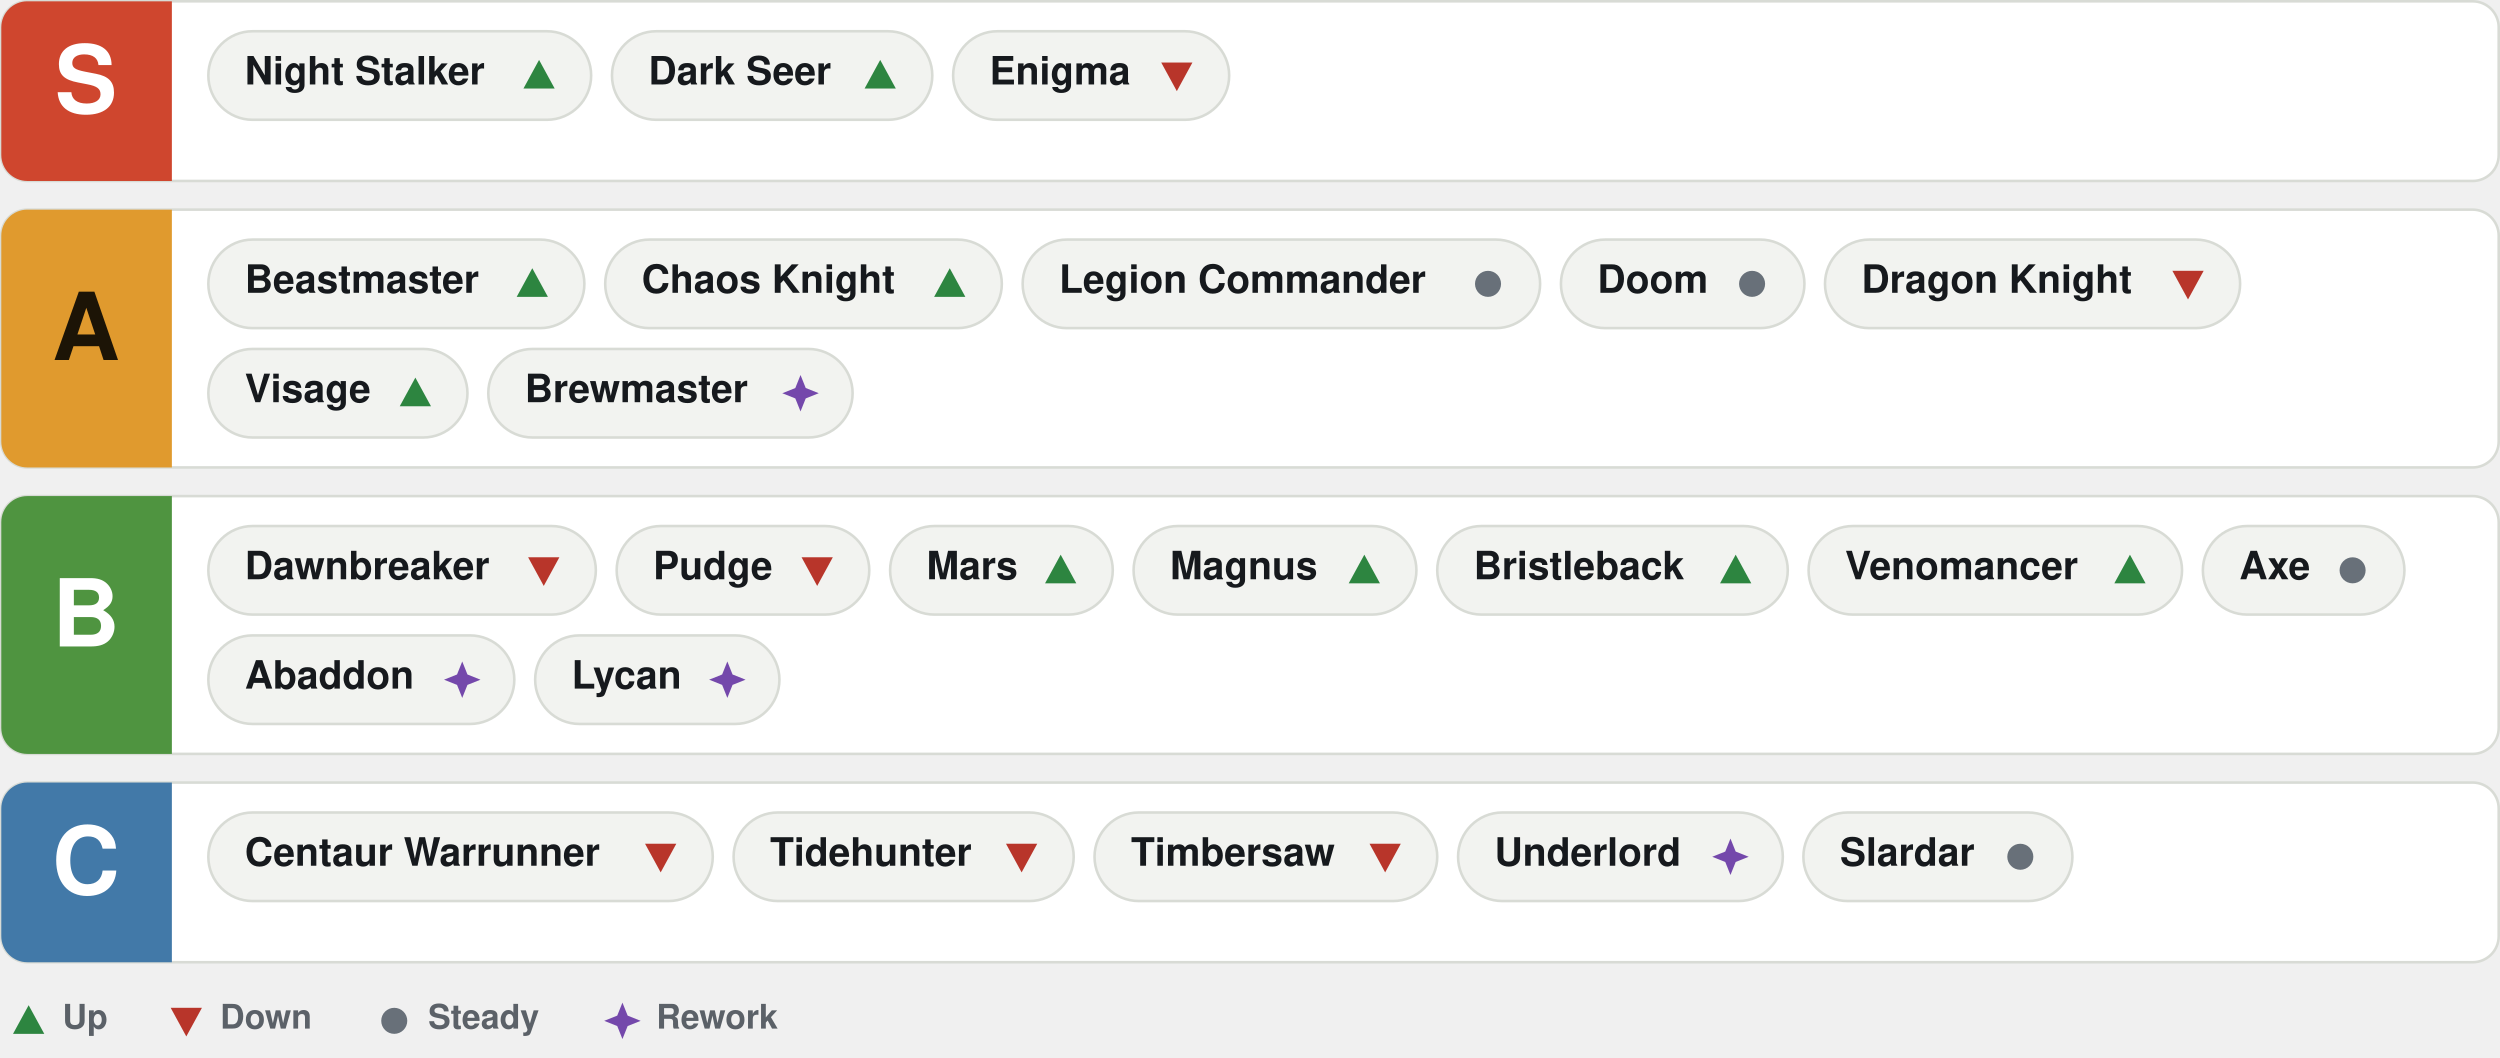
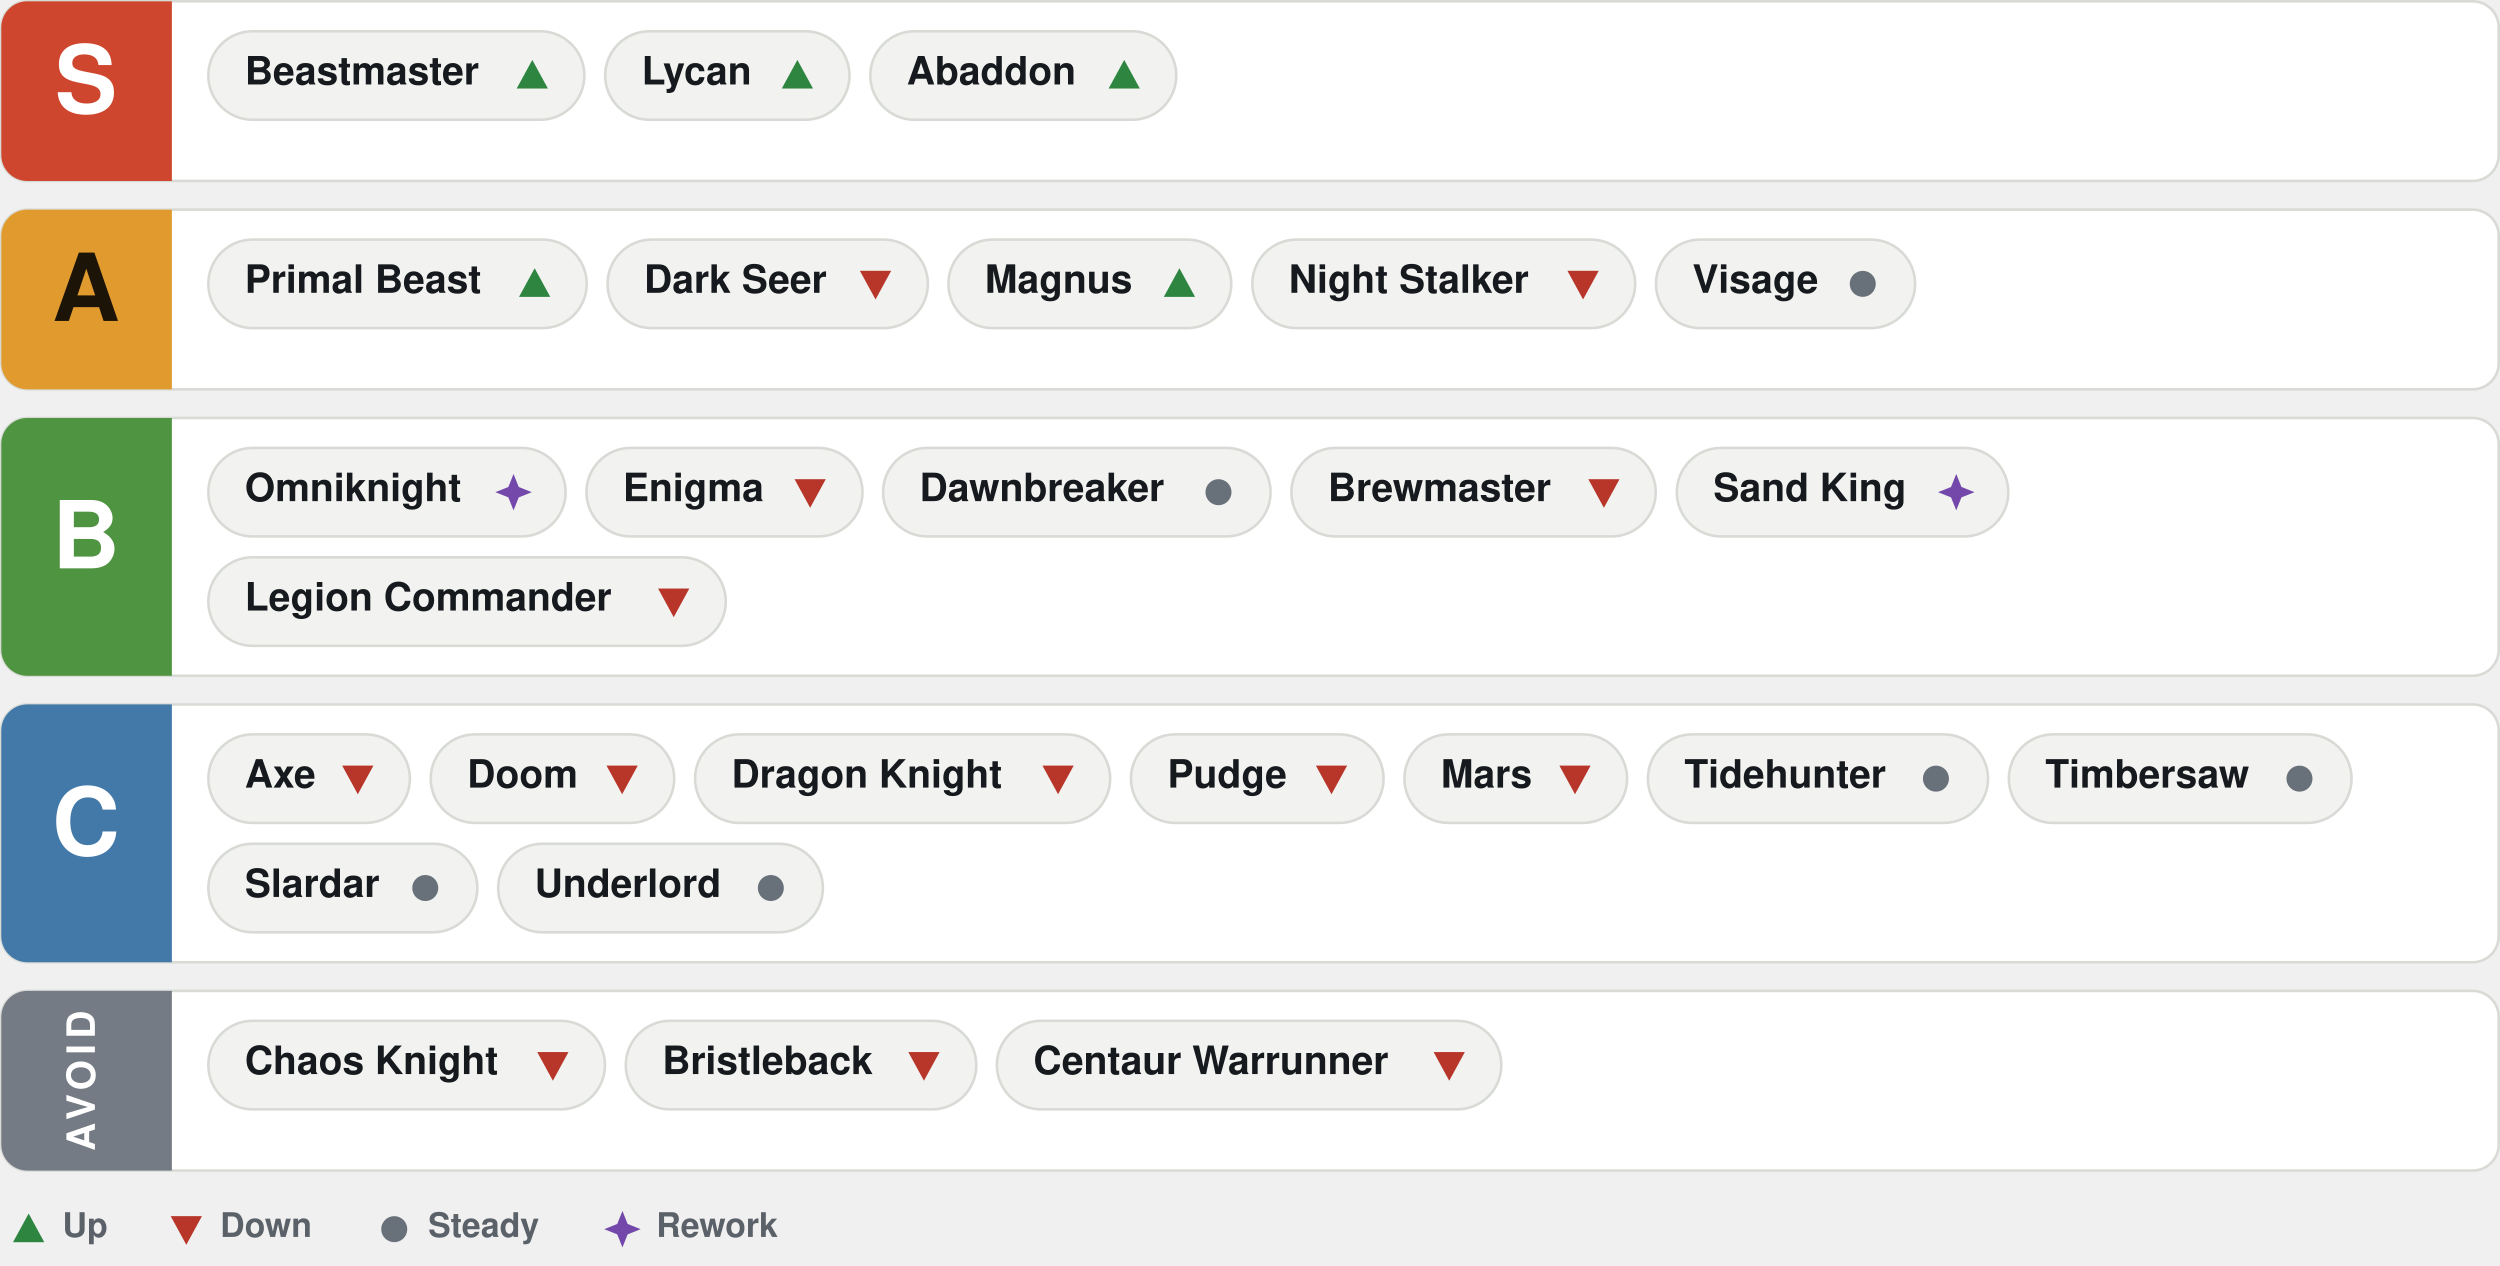
- <svg xmlns="http://www.w3.org/2000/svg" viewBox="0 0 960 406" width="960" height="406" role="img" aria-label="Position 3 tier list for patch 7.42">
+ <svg xmlns="http://www.w3.org/2000/svg" viewBox="0 0 960 486" width="960" height="486" role="img" aria-label="Position 3 tier list for patch 7.42">
  <style>
.card{fill:#ffffff;stroke:#d8dbd5}
.pill{fill:#f2f3f0;stroke:#d8dbd5}
.ink{fill:#16191d}
.muted{fill:#5b6168}
.sep{stroke:#d8dbd5}
.up{fill:#2d8540}.down{fill:#b8352a}.steady{fill:#687079}.rework{fill:#7448ab}
.rec{fill:#2d8540}.alt{fill:#3c6f9a}
.arrow{stroke:#8a9099;fill:none}
@media (prefers-color-scheme: dark){
.card{fill:#1a1d22;stroke:#2b3037}
.pill{fill:#111317;stroke:#2b3037}
.ink{fill:#e6e8eb}
.muted{fill:#9ba2ab}
.sep{stroke:#2b3037}
.up{fill:#5cc46f}.down{fill:#ef6c60}.steady{fill:#9ba2ab}.rework{fill:#ad8ae3}
.rec{fill:#3f9a52}.alt{fill:#4f88b8}
.arrow{stroke:#6f767f}
}
text{font-family:'Segoe UI',Helvetica,Arial,sans-serif;font-weight:700}
</style>
  <rect class="card" x="0.5" y="0.5" width="959" height="69" rx="10" />
  <path fill="#cf462e" d="M10.5,0.5 H66 V69.5 H10.5 A10,10 0 0 1 0.5,59.5 V10.5 A10,10 0 0 1 10.5,0.5 Z" />
  <text x="33.0" y="35.0" fill="#ffffff" font-size="36" text-anchor="middle" dominant-baseline="central">S</text>
-   <rect class="pill" x="80.0" y="12" width="147.0" height="34" rx="17.0" />
-   <text class="ink" x="94.0" y="29.0" font-size="15" dominant-baseline="central">Night Stalker</text>
-   <path class="up" d="M201.0,34.0 L207.0,23.0 L213.0,34.0 Z" />
-   <rect class="pill" x="235.0" y="12" width="123.0" height="34" rx="17.0" />
-   <text class="ink" x="249.0" y="29.0" font-size="15" dominant-baseline="central">Dark Seer</text>
-   <path class="up" d="M332.0,34.0 L338.0,23.0 L344.0,34.0 Z" />
-   <rect class="pill" x="366.0" y="12" width="106.0" height="34" rx="17.0" />
-   <text class="ink" x="380.0" y="29.0" font-size="15" dominant-baseline="central">Enigma</text>
-   <path class="down" d="M445.9,24.0 L451.9,35.0 L457.9,24.0 Z" />
-   <rect class="card" x="0.5" y="80.5" width="959" height="99" rx="10" />
-   <path fill="#e09a2e" d="M10.5,80.5 H66 V179.5 H10.5 A10,10 0 0 1 0.5,169.5 V90.5 A10,10 0 0 1 10.5,80.5 Z" />
-   <text x="33.0" y="130.0" fill="#1c1406" font-size="36" text-anchor="middle" dominant-baseline="central">A</text>
-   <rect class="pill" x="80.0" y="92" width="144.4" height="34" rx="17.0" />
-   <text class="ink" x="94.0" y="109.0" font-size="15" dominant-baseline="central">Beastmaster</text>
-   <path class="up" d="M198.4,114.0 L204.4,103.0 L210.4,114.0 Z" />
-   <rect class="pill" x="232.4" y="92" width="152.3" height="34" rx="17.0" />
-   <text class="ink" x="246.4" y="109.0" font-size="15" dominant-baseline="central">Chaos Knight</text>
-   <path class="up" d="M358.7,114.0 L364.7,103.0 L370.7,114.0 Z" />
-   <rect class="pill" x="392.7" y="92" width="198.7" height="34" rx="17.0" />
-   <text class="ink" x="406.7" y="109.0" font-size="15" dominant-baseline="central">Legion Commander</text>
-   <circle class="steady" cx="571.4" cy="109.0" r="5" />
-   <rect class="pill" x="599.4" y="92" width="93.5" height="34" rx="17.0" />
-   <text class="ink" x="613.4" y="109.0" font-size="15" dominant-baseline="central">Doom</text>
-   <circle class="steady" cx="672.8" cy="109.0" r="5" />
-   <rect class="pill" x="700.8" y="92" width="159.4" height="34" rx="17.0" />
-   <text class="ink" x="714.8" y="109.0" font-size="15" dominant-baseline="central">Dragon Knight</text>
-   <path class="down" d="M834.2,104.0 L840.2,115.0 L846.2,104.0 Z" />
-   <rect class="pill" x="80.0" y="134" width="99.5" height="34" rx="17.0" />
-   <text class="ink" x="94.0" y="151.0" font-size="15" dominant-baseline="central">Visage</text>
-   <path class="up" d="M153.5,156.0 L159.5,145.0 L165.5,156.0 Z" />
-   <rect class="pill" x="187.5" y="134" width="139.9" height="34" rx="17.0" />
-   <text class="ink" x="201.5" y="151.0" font-size="15" dominant-baseline="central">Brewmaster</text>
-   <path class="rework" d="M307.4,144.0 L309.4,149.0 L314.4,151.0 L309.4,153.0 L307.4,158.0 L305.4,153.0 L300.4,151.0 L305.4,149.0 Z" />
-   <rect class="card" x="0.5" y="190.5" width="959" height="99" rx="10" />
-   <path fill="#4f9440" d="M10.5,190.5 H66 V289.5 H10.5 A10,10 0 0 1 0.5,279.5 V200.5 A10,10 0 0 1 10.5,190.5 Z" />
-   <text x="33.0" y="240.0" fill="#ffffff" font-size="36" text-anchor="middle" dominant-baseline="central">B</text>
-   <rect class="pill" x="80.0" y="202" width="148.8" height="34" rx="17.0" />
-   <text class="ink" x="94.0" y="219.0" font-size="15" dominant-baseline="central">Dawnbreaker</text>
-   <path class="down" d="M202.8,214.0 L208.8,225.0 L214.8,214.0 Z" />
-   <rect class="pill" x="236.8" y="202" width="97.0" height="34" rx="17.0" />
-   <text class="ink" x="250.8" y="219.0" font-size="15" dominant-baseline="central">Pudge</text>
-   <path class="down" d="M307.8,214.0 L313.8,225.0 L319.8,214.0 Z" />
-   <rect class="pill" x="341.8" y="202" width="85.5" height="34" rx="17.0" />
-   <text class="ink" x="355.8" y="219.0" font-size="15" dominant-baseline="central">Mars</text>
-   <path class="up" d="M401.3,224.0 L407.3,213.0 L413.3,224.0 Z" />
-   <rect class="pill" x="435.3" y="202" width="108.6" height="34" rx="17.0" />
-   <text class="ink" x="449.3" y="219.0" font-size="15" dominant-baseline="central">Magnus</text>
-   <path class="up" d="M517.9,224.0 L523.9,213.0 L529.9,224.0 Z" />
-   <rect class="pill" x="551.9" y="202" width="134.6" height="34" rx="17.0" />
-   <text class="ink" x="565.9" y="219.0" font-size="15" dominant-baseline="central">Bristleback</text>
-   <path class="up" d="M660.5,224.0 L666.5,213.0 L672.5,224.0 Z" />
-   <rect class="pill" x="694.5" y="202" width="143.4" height="34" rx="17.0" />
-   <text class="ink" x="708.5" y="219.0" font-size="15" dominant-baseline="central">Venomancer</text>
-   <path class="up" d="M811.9,224.0 L817.9,213.0 L823.9,224.0 Z" />
-   <rect class="pill" x="845.9" y="202" width="77.4" height="34" rx="17.0" />
-   <text class="ink" x="859.9" y="219.0" font-size="15" dominant-baseline="central">Axe</text>
-   <circle class="steady" cx="903.4" cy="219.0" r="5" />
-   <rect class="pill" x="80.0" y="244" width="117.5" height="34" rx="17.0" />
-   <text class="ink" x="94.0" y="261.0" font-size="15" dominant-baseline="central">Abaddon</text>
-   <path class="rework" d="M177.5,254.0 L179.5,259.0 L184.5,261.0 L179.5,263.0 L177.5,268.0 L175.5,263.0 L170.5,261.0 L175.5,259.0 Z" />
-   <rect class="pill" x="205.5" y="244" width="93.8" height="34" rx="17.0" />
-   <text class="ink" x="219.5" y="261.0" font-size="15" dominant-baseline="central">Lycan</text>
-   <path class="rework" d="M279.3,254.0 L281.3,259.0 L286.3,261.0 L281.3,263.0 L279.3,268.0 L277.3,263.0 L272.3,261.0 L277.3,259.0 Z" />
-   <rect class="card" x="0.5" y="300.5" width="959" height="69" rx="10" />
-   <path fill="#4279a8" d="M10.5,300.5 H66 V369.5 H10.5 A10,10 0 0 1 0.5,359.5 V310.5 A10,10 0 0 1 10.5,300.5 Z" />
-   <text x="33.0" y="335.0" fill="#ffffff" font-size="36" text-anchor="middle" dominant-baseline="central">C</text>
-   <rect class="pill" x="80.0" y="312" width="193.7" height="34" rx="17.0" />
-   <text class="ink" x="94.0" y="329.0" font-size="15" dominant-baseline="central">Centaur Warrunner</text>
-   <path class="down" d="M247.7,324.0 L253.7,335.0 L259.7,324.0 Z" />
-   <rect class="pill" x="281.7" y="312" width="130.6" height="34" rx="17.0" />
-   <text class="ink" x="295.7" y="329.0" font-size="15" dominant-baseline="central">Tidehunter</text>
-   <path class="down" d="M386.3,324.0 L392.3,335.0 L398.3,324.0 Z" />
-   <rect class="pill" x="420.3" y="312" width="131.6" height="34" rx="17.0" />
-   <text class="ink" x="434.3" y="329.0" font-size="15" dominant-baseline="central">Timbersaw</text>
-   <path class="down" d="M525.9,324.0 L531.9,335.0 L537.9,324.0 Z" />
-   <rect class="pill" x="559.9" y="312" width="124.7" height="34" rx="17.0" />
-   <text class="ink" x="573.9" y="329.0" font-size="15" dominant-baseline="central">Underlord</text>
-   <path class="rework" d="M664.5,322.0 L666.5,327.0 L671.5,329.0 L666.5,331.0 L664.5,336.0 L662.5,331.0 L657.5,329.0 L662.5,327.0 Z" />
-   <rect class="pill" x="692.5" y="312" width="103.3" height="34" rx="17.0" />
-   <text class="ink" x="706.5" y="329.0" font-size="15" dominant-baseline="central">Slardar</text>
-   <circle class="steady" cx="775.8" cy="329.0" r="5" />
-   <path class="up" d="M5,397 L11,386 L17,397 Z" />
-   <text class="muted" x="24" y="392" font-size="13" dominant-baseline="central">Up</text>
-   <path class="down" d="M65.541,387 L71.541,398 L77.541,387 Z" />
-   <text class="muted" x="84.541" y="392" font-size="13" dominant-baseline="central">Down</text>
-   <circle class="steady" cx="151.392" cy="392" r="5" />
-   <text class="muted" x="164.392" y="392" font-size="13" dominant-baseline="central">Steady</text>
-   <path class="rework" d="M239.018,385 L241.018,390 L246.018,392 L241.018,394 L239.018,399 L237.018,394 L232.018,392 L237.018,390 Z" />
-   <text class="muted" x="252.018" y="392" font-size="13" dominant-baseline="central">Rework</text>
+   <rect class="pill" x="80.0" y="12" width="144.4" height="34" rx="17.0" />
+   <text class="ink" x="94.0" y="29.0" font-size="15" dominant-baseline="central">Beastmaster</text>
+   <path class="up" d="M198.4,34.0 L204.4,23.0 L210.4,34.0 Z" />
+   <rect class="pill" x="232.4" y="12" width="93.8" height="34" rx="17.0" />
+   <text class="ink" x="246.4" y="29.0" font-size="15" dominant-baseline="central">Lycan</text>
+   <path class="up" d="M300.2,34.0 L306.2,23.0 L312.2,34.0 Z" />
+   <rect class="pill" x="334.2" y="12" width="117.5" height="34" rx="17.0" />
+   <text class="ink" x="348.2" y="29.0" font-size="15" dominant-baseline="central">Abaddon</text>
+   <path class="up" d="M425.7,34.0 L431.7,23.0 L437.7,34.0 Z" />
+   <rect class="card" x="0.5" y="80.5" width="959" height="69" rx="10" />
+   <path fill="#e09a2e" d="M10.5,80.5 H66 V149.5 H10.5 A10,10 0 0 1 0.5,139.5 V90.5 A10,10 0 0 1 10.5,80.5 Z" />
+   <text x="33.0" y="115.0" fill="#1c1406" font-size="36" text-anchor="middle" dominant-baseline="central">A</text>
+   <rect class="pill" x="80.0" y="92" width="145.3" height="34" rx="17.0" />
+   <text class="ink" x="94.0" y="109.0" font-size="15" dominant-baseline="central">Primal Beast</text>
+   <path class="up" d="M199.3,114.0 L205.3,103.0 L211.3,114.0 Z" />
+   <rect class="pill" x="233.3" y="92" width="123.0" height="34" rx="17.0" />
+   <text class="ink" x="247.3" y="109.0" font-size="15" dominant-baseline="central">Dark Seer</text>
+   <path class="down" d="M330.2,104.0 L336.2,115.0 L342.2,104.0 Z" />
+   <rect class="pill" x="364.2" y="92" width="108.6" height="34" rx="17.0" />
+   <text class="ink" x="378.2" y="109.0" font-size="15" dominant-baseline="central">Magnus</text>
+   <path class="up" d="M446.9,114.0 L452.9,103.0 L458.9,114.0 Z" />
+   <rect class="pill" x="480.9" y="92" width="147.0" height="34" rx="17.0" />
+   <text class="ink" x="494.9" y="109.0" font-size="15" dominant-baseline="central">Night Stalker</text>
+   <path class="down" d="M601.9,104.0 L607.9,115.0 L613.9,104.0 Z" />
+   <rect class="pill" x="635.9" y="92" width="99.5" height="34" rx="17.0" />
+   <text class="ink" x="649.9" y="109.0" font-size="15" dominant-baseline="central">Visage</text>
+   <circle class="steady" cx="715.3" cy="109.0" r="5" />
+   <rect class="card" x="0.5" y="160.5" width="959" height="99" rx="10" />
+   <path fill="#4f9440" d="M10.5,160.5 H66 V259.5 H10.5 A10,10 0 0 1 0.5,249.5 V170.5 A10,10 0 0 1 10.5,160.5 Z" />
+   <text x="33.0" y="210.0" fill="#ffffff" font-size="36" text-anchor="middle" dominant-baseline="central">B</text>
+   <rect class="pill" x="80.0" y="172" width="137.2" height="34" rx="17.0" />
+   <text class="ink" x="94.0" y="189.0" font-size="15" dominant-baseline="central">Omniknight</text>
+   <path class="rework" d="M197.2,182.0 L199.2,187.0 L204.2,189.0 L199.2,191.0 L197.2,196.0 L195.2,191.0 L190.2,189.0 L195.2,187.0 Z" />
+   <rect class="pill" x="225.2" y="172" width="106.0" height="34" rx="17.0" />
+   <text class="ink" x="239.2" y="189.0" font-size="15" dominant-baseline="central">Enigma</text>
+   <path class="down" d="M305.1,184.0 L311.1,195.0 L317.1,184.0 Z" />
+   <rect class="pill" x="339.1" y="172" width="148.8" height="34" rx="17.0" />
+   <text class="ink" x="353.1" y="189.0" font-size="15" dominant-baseline="central">Dawnbreaker</text>
+   <circle class="steady" cx="467.9" cy="189.0" r="5" />
+   <rect class="pill" x="495.9" y="172" width="139.9" height="34" rx="17.0" />
+   <text class="ink" x="509.9" y="189.0" font-size="15" dominant-baseline="central">Brewmaster</text>
+   <path class="down" d="M609.9,184.0 L615.9,195.0 L621.9,184.0 Z" />
+   <rect class="pill" x="643.9" y="172" width="127.3" height="34" rx="17.0" />
+   <text class="ink" x="657.9" y="189.0" font-size="15" dominant-baseline="central">Sand King</text>
+   <path class="rework" d="M751.2,182.0 L753.2,187.0 L758.2,189.0 L753.2,191.0 L751.2,196.0 L749.2,191.0 L744.2,189.0 L749.2,187.0 Z" />
+   <rect class="pill" x="80.0" y="214" width="198.7" height="34" rx="17.0" />
+   <text class="ink" x="94.0" y="231.0" font-size="15" dominant-baseline="central">Legion Commander</text>
+   <path class="down" d="M252.7,226.0 L258.7,237.0 L264.7,226.0 Z" />
+   <rect class="card" x="0.5" y="270.5" width="959" height="99" rx="10" />
+   <path fill="#4279a8" d="M10.5,270.5 H66 V369.5 H10.5 A10,10 0 0 1 0.5,359.5 V280.5 A10,10 0 0 1 10.5,270.5 Z" />
+   <text x="33.0" y="320.0" fill="#ffffff" font-size="36" text-anchor="middle" dominant-baseline="central">C</text>
+   <rect class="pill" x="80.0" y="282" width="77.4" height="34" rx="17.0" />
+   <text class="ink" x="94.0" y="299.0" font-size="15" dominant-baseline="central">Axe</text>
+   <path class="down" d="M131.4,294.0 L137.4,305.0 L143.4,294.0 Z" />
+   <rect class="pill" x="165.4" y="282" width="93.5" height="34" rx="17.0" />
+   <text class="ink" x="179.4" y="299.0" font-size="15" dominant-baseline="central">Doom</text>
+   <path class="down" d="M232.9,294.0 L238.9,305.0 L244.9,294.0 Z" />
+   <rect class="pill" x="266.9" y="282" width="159.4" height="34" rx="17.0" />
+   <text class="ink" x="280.9" y="299.0" font-size="15" dominant-baseline="central">Dragon Knight</text>
+   <path class="down" d="M400.3,294.0 L406.3,305.0 L412.3,294.0 Z" />
+   <rect class="pill" x="434.3" y="282" width="97.0" height="34" rx="17.0" />
+   <text class="ink" x="448.3" y="299.0" font-size="15" dominant-baseline="central">Pudge</text>
+   <path class="down" d="M505.3,294.0 L511.3,305.0 L517.3,294.0 Z" />
+   <rect class="pill" x="539.3" y="282" width="85.5" height="34" rx="17.0" />
+   <text class="ink" x="553.3" y="299.0" font-size="15" dominant-baseline="central">Mars</text>
+   <path class="down" d="M598.8,294.0 L604.8,305.0 L610.8,294.0 Z" />
+   <rect class="pill" x="632.8" y="282" width="130.6" height="34" rx="17.0" />
+   <text class="ink" x="646.8" y="299.0" font-size="15" dominant-baseline="central">Tidehunter</text>
+   <circle class="steady" cx="743.4" cy="299.0" r="5" />
+   <rect class="pill" x="771.4" y="282" width="131.6" height="34" rx="17.0" />
+   <text class="ink" x="785.4" y="299.0" font-size="15" dominant-baseline="central">Timbersaw</text>
+   <circle class="steady" cx="883.0" cy="299.0" r="5" />
+   <rect class="pill" x="80.0" y="324" width="103.3" height="34" rx="17.0" />
+   <text class="ink" x="94.0" y="341.0" font-size="15" dominant-baseline="central">Slardar</text>
+   <circle class="steady" cx="163.3" cy="341.0" r="5" />
+   <rect class="pill" x="191.3" y="324" width="124.7" height="34" rx="17.0" />
+   <text class="ink" x="205.3" y="341.0" font-size="15" dominant-baseline="central">Underlord</text>
+   <circle class="steady" cx="296.0" cy="341.0" r="5" />
+   <rect class="card" x="0.5" y="380.5" width="959" height="69" rx="10" />
+   <path fill="#757b84" d="M10.5,380.5 H66 V449.5 H10.5 A10,10 0 0 1 0.5,439.5 V390.5 A10,10 0 0 1 10.5,380.5 Z" />
+   <text x="33.0" y="415.0" fill="#ffffff" font-size="15" letter-spacing="2" text-anchor="middle" dominant-baseline="central" transform="rotate(-90 33.0 415.0)">AVOID</text>
+   <rect class="pill" x="80.0" y="392" width="152.3" height="34" rx="17.0" />
+   <text class="ink" x="94.0" y="409.0" font-size="15" dominant-baseline="central">Chaos Knight</text>
+   <path class="down" d="M206.3,404.0 L212.3,415.0 L218.3,404.0 Z" />
+   <rect class="pill" x="240.3" y="392" width="134.6" height="34" rx="17.0" />
+   <text class="ink" x="254.3" y="409.0" font-size="15" dominant-baseline="central">Bristleback</text>
+   <path class="down" d="M348.8,404.0 L354.8,415.0 L360.8,404.0 Z" />
+   <rect class="pill" x="382.8" y="392" width="193.7" height="34" rx="17.0" />
+   <text class="ink" x="396.8" y="409.0" font-size="15" dominant-baseline="central">Centaur Warrunner</text>
+   <path class="down" d="M550.5,404.0 L556.5,415.0 L562.5,404.0 Z" />
+   <path class="up" d="M5,477 L11,466 L17,477 Z" />
+   <text class="muted" x="24" y="472" font-size="13" dominant-baseline="central">Up</text>
+   <path class="down" d="M65.541,467 L71.541,478 L77.541,467 Z" />
+   <text class="muted" x="84.541" y="472" font-size="13" dominant-baseline="central">Down</text>
+   <circle class="steady" cx="151.392" cy="472" r="5" />
+   <text class="muted" x="164.392" y="472" font-size="13" dominant-baseline="central">Steady</text>
+   <path class="rework" d="M239.018,465 L241.018,470 L246.018,472 L241.018,474 L239.018,479 L237.018,474 L232.018,472 L237.018,470 Z" />
+   <text class="muted" x="252.018" y="472" font-size="13" dominant-baseline="central">Rework</text>
</svg>
